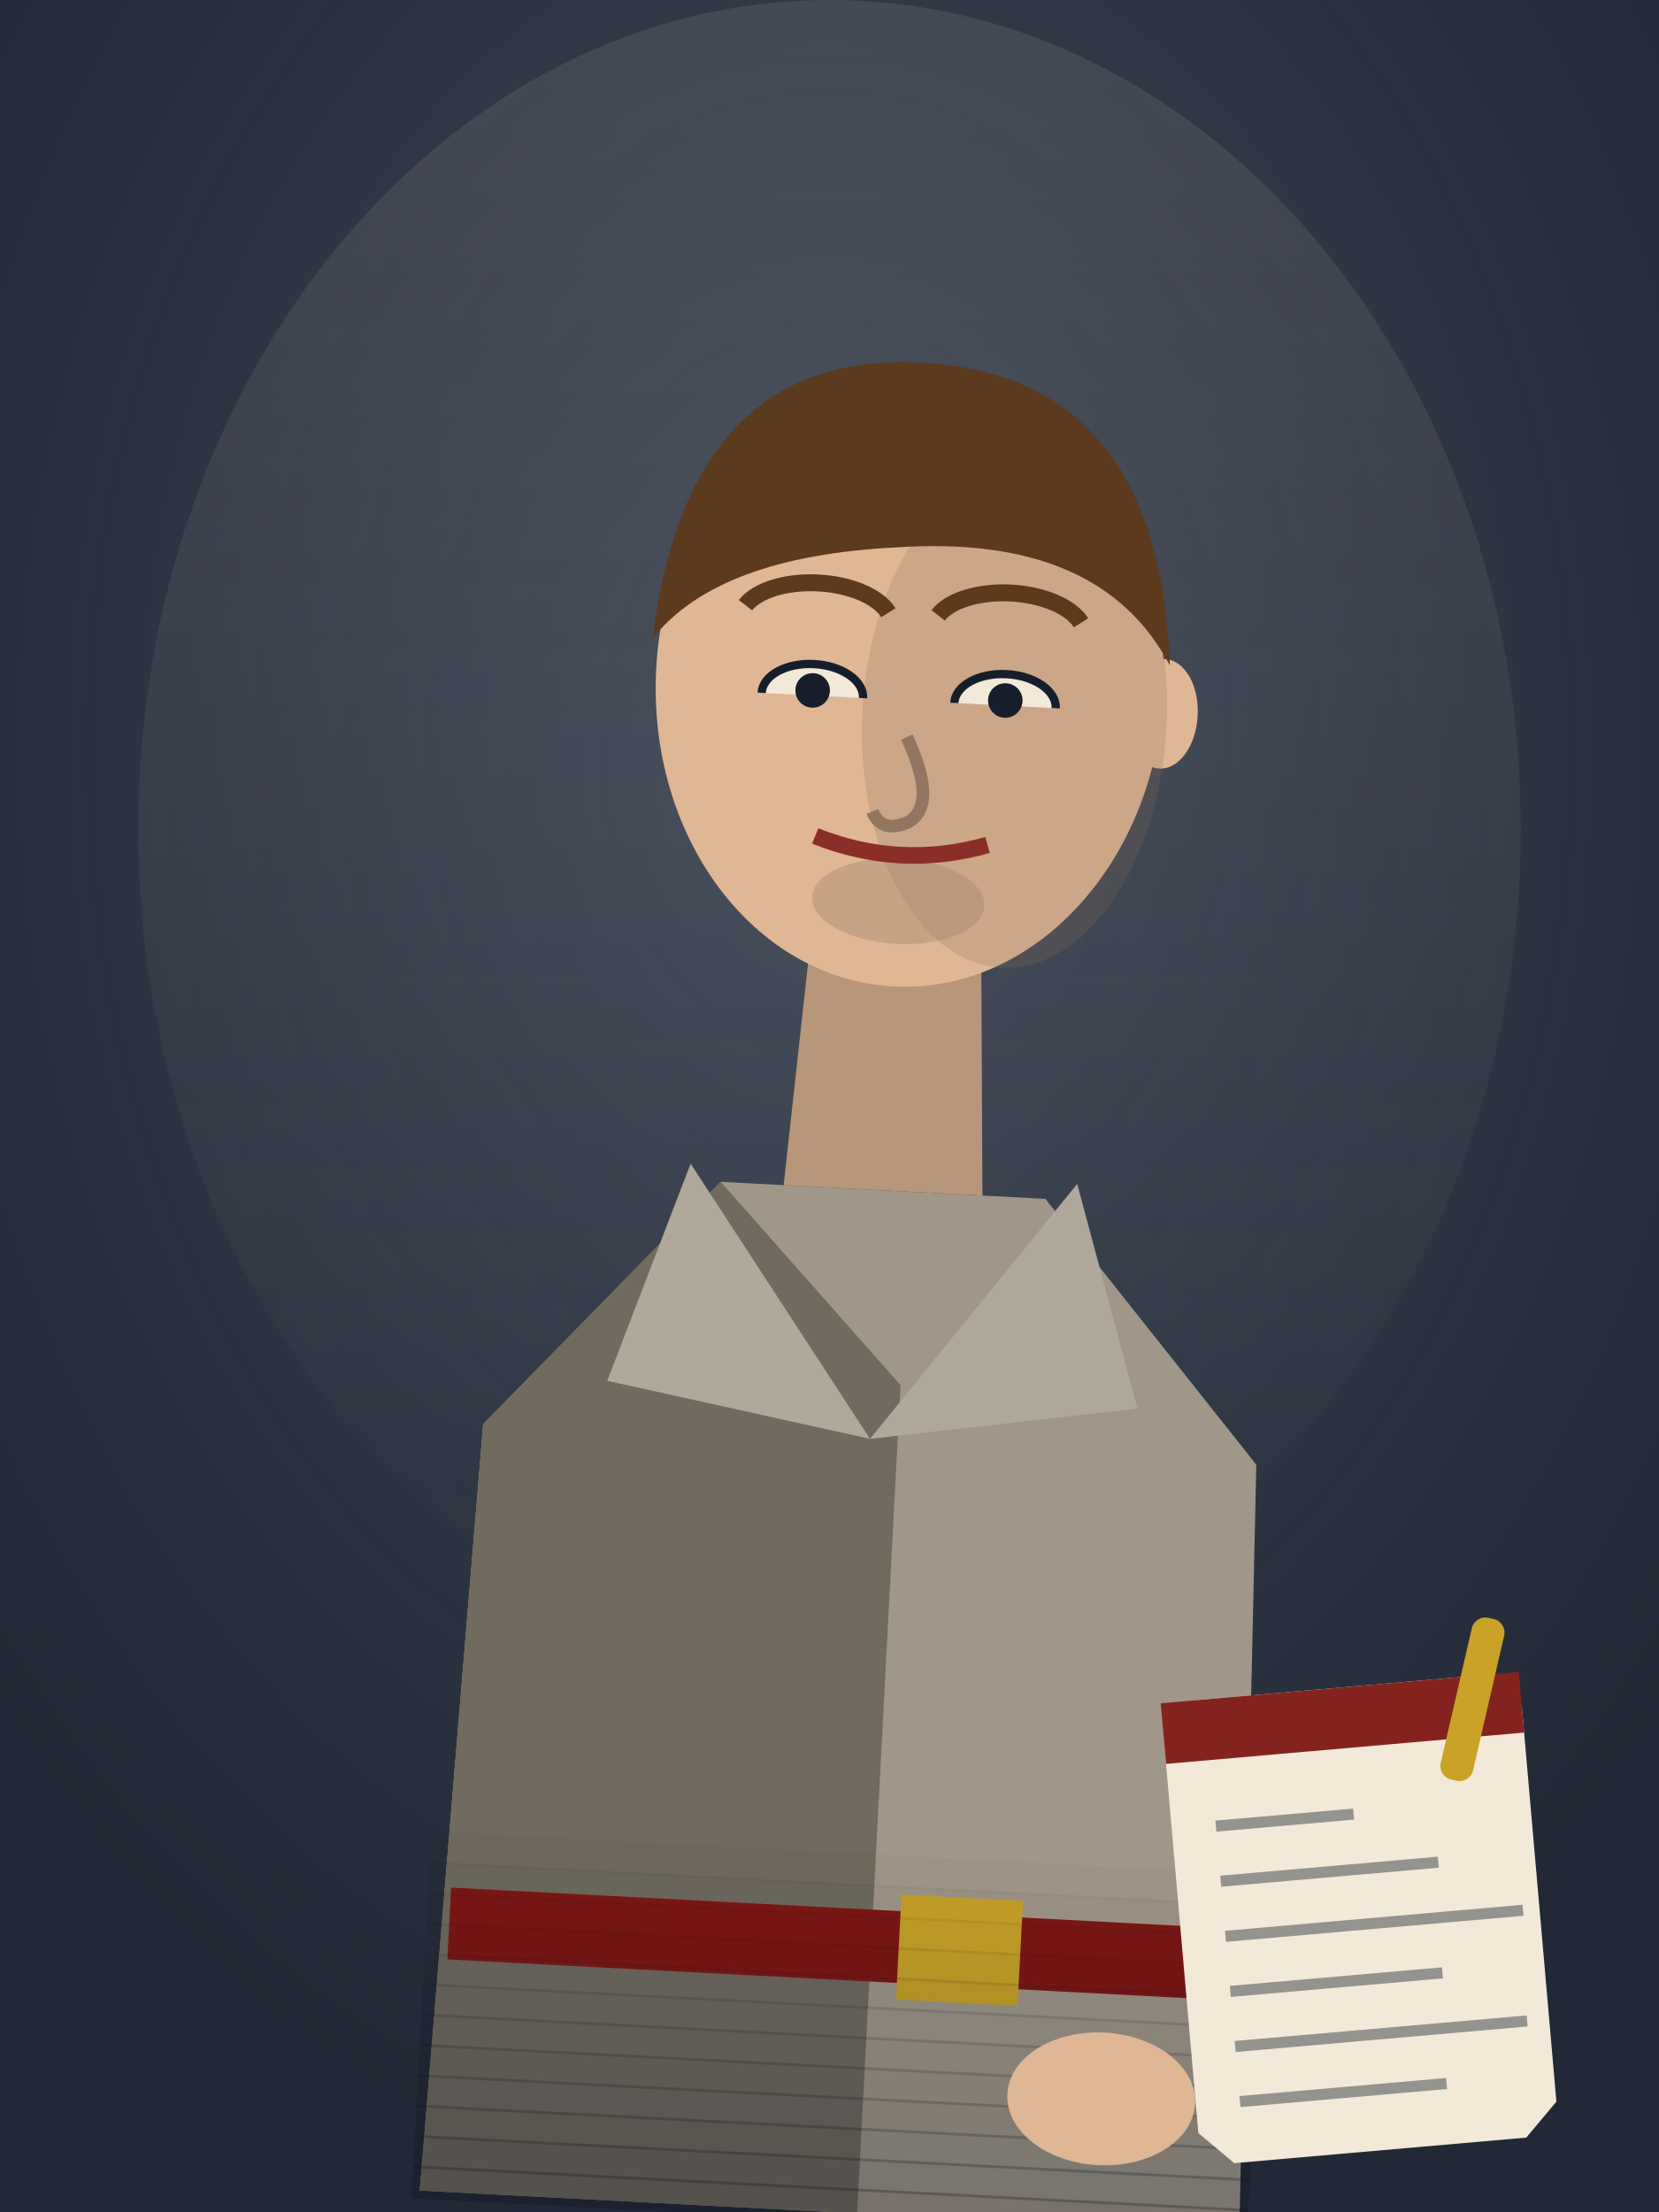
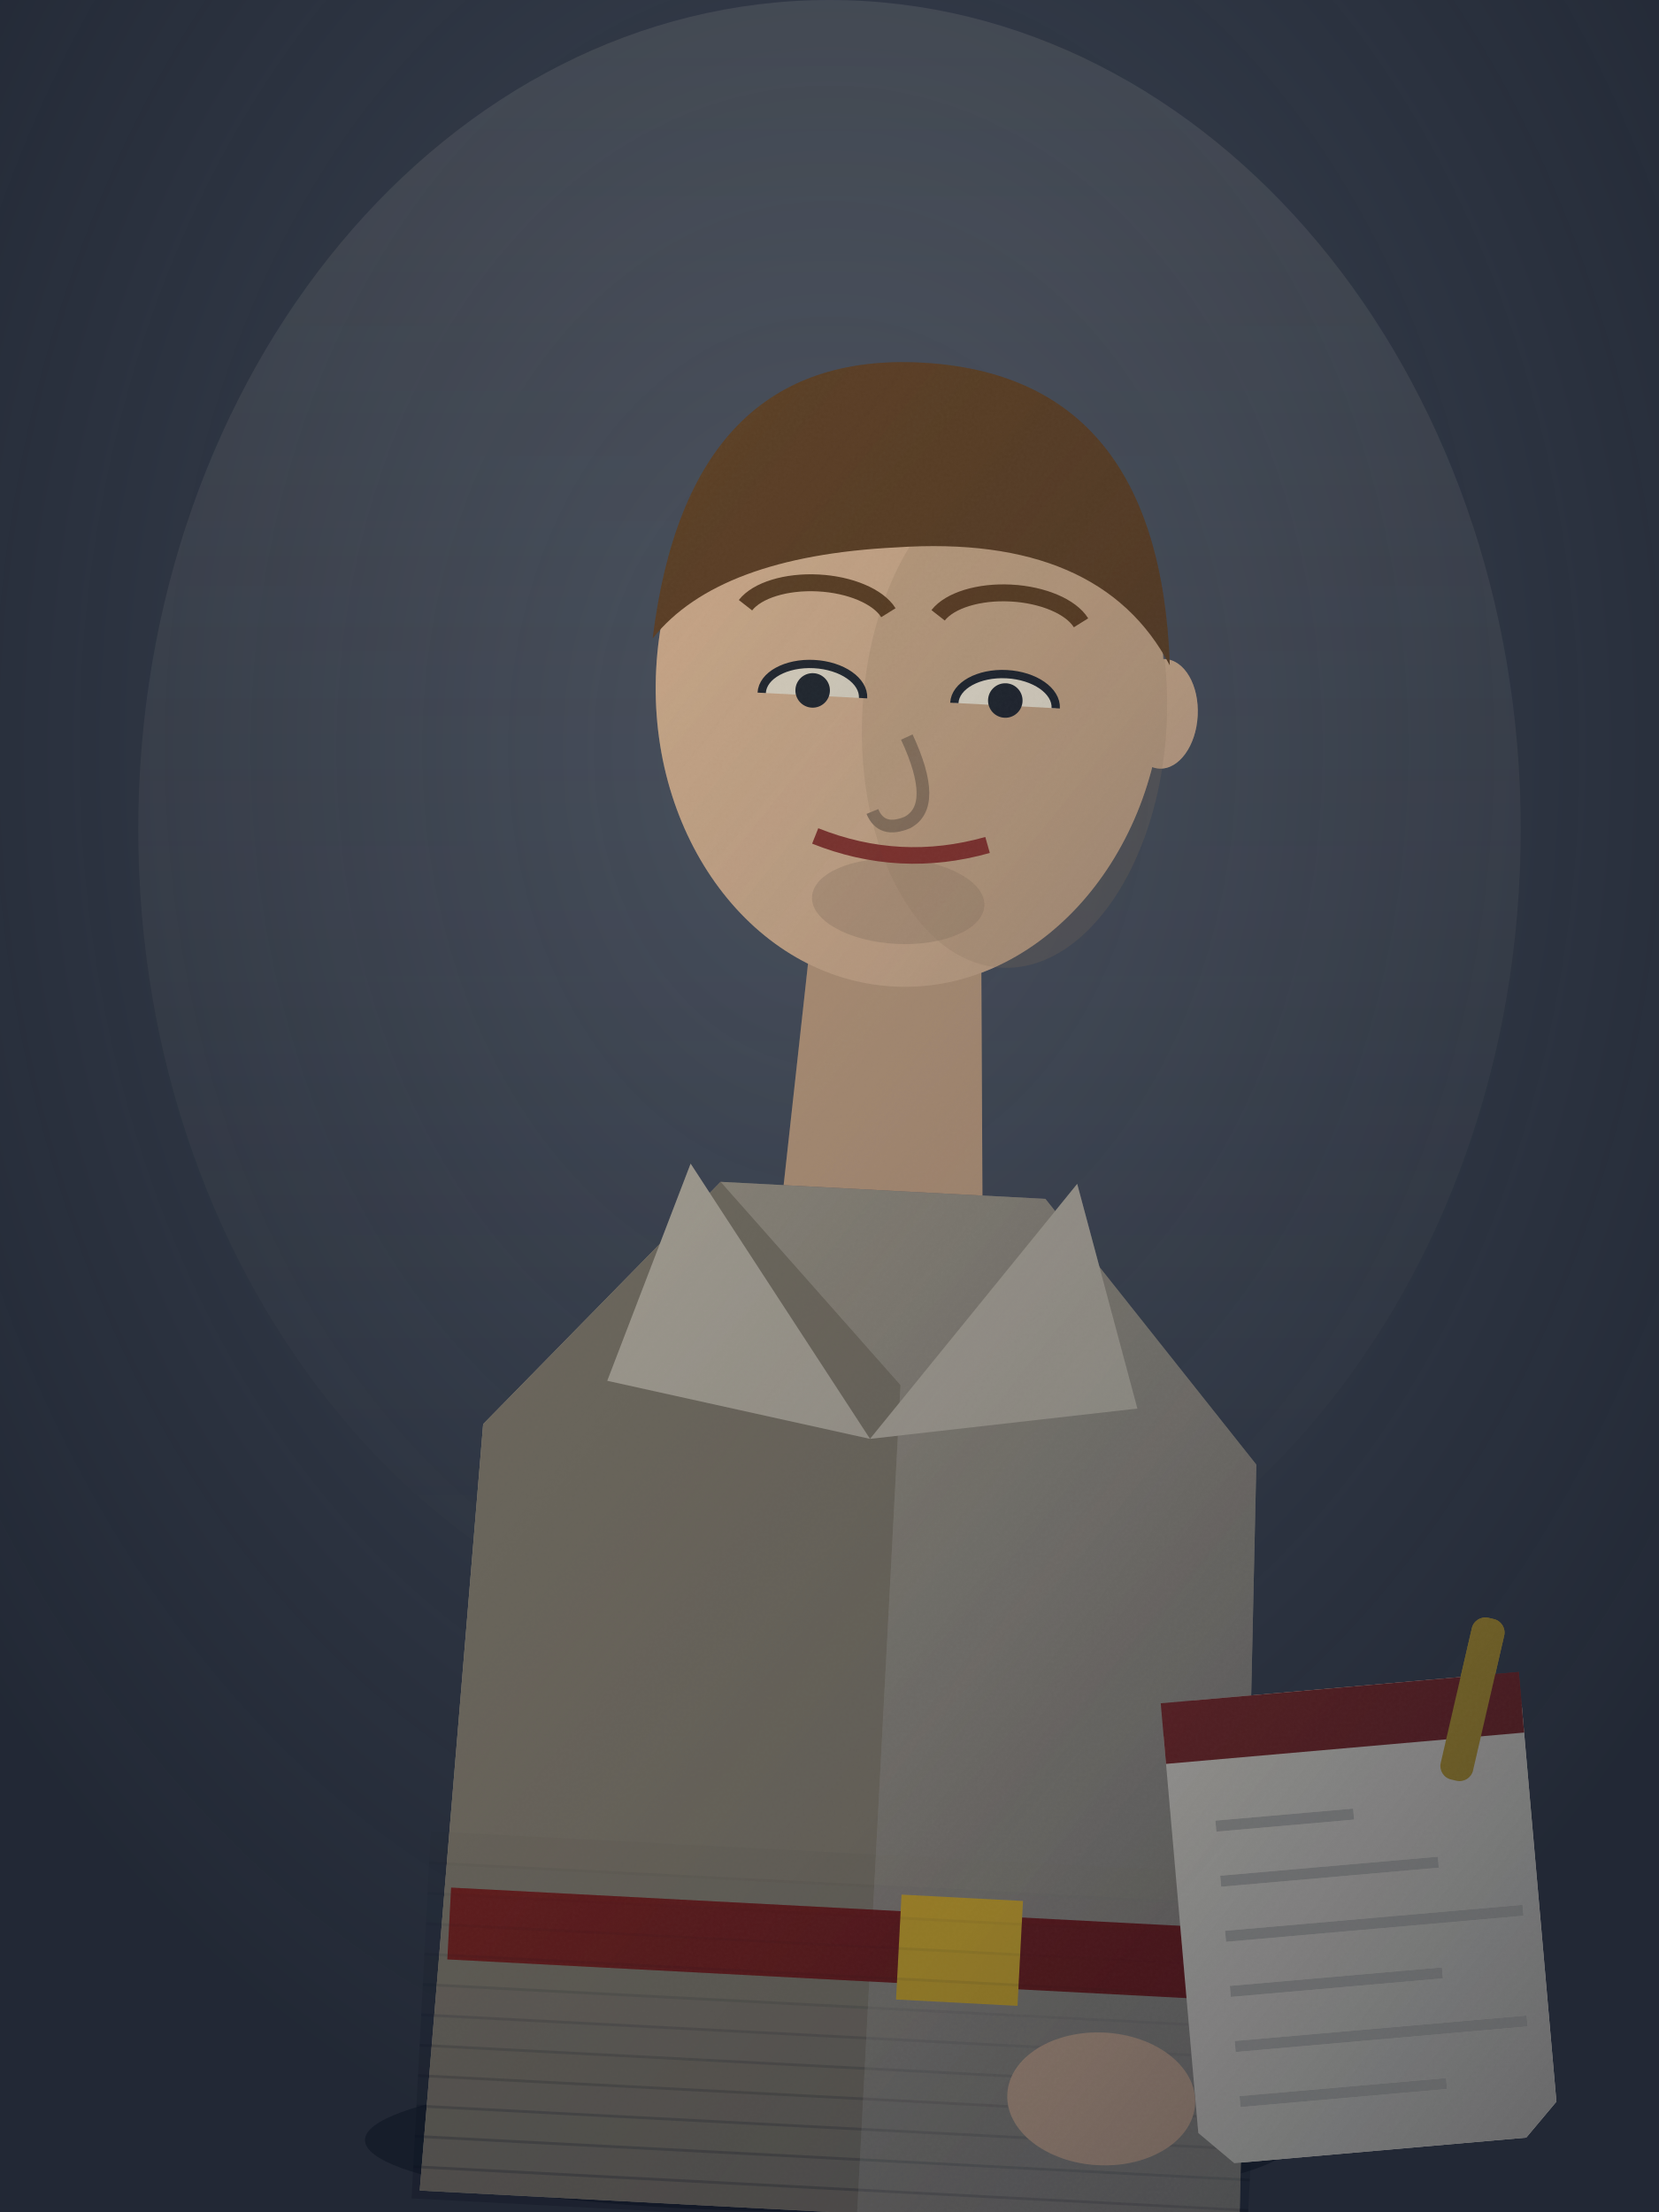
<svg xmlns="http://www.w3.org/2000/svg" width="600" height="800" viewBox="0 0 600 800">
  <defs>
    <radialGradient id="fondo-09" cx="50%" cy="34%" r="66%">
      <stop offset="0%" stop-color="#37404f" stop-opacity="0.95" />
      <stop offset="100%" stop-color="#0B1220" stop-opacity="0.9" />
    </radialGradient>
    <linearGradient id="vetro-09" x1="0%" y1="0%" x2="0%" y2="100%">
      <stop offset="0%" stop-color="#F2E9D8" stop-opacity="0.1" />
      <stop offset="100%" stop-color="#F2E9D8" stop-opacity="0" />
    </linearGradient>
+     <linearGradient id="ombra-09" x1="15%" y1="0%" x2="100%" y2="90%">
+       <stop offset="0%" stop-color="#111C2E" stop-opacity="0" />
+       <stop offset="45%" stop-color="#111C2E" stop-opacity="0.22" />
+       <stop offset="100%" stop-color="#0B1220" stop-opacity="0.6" />
+     </linearGradient>
+     <linearGradient id="chiave-09" x1="0%" y1="0%" x2="75%" y2="85%">
+       <stop offset="0%" stop-color="#E0C365" stop-opacity="0.3" />
+       <stop offset="40%" stop-color="#E0C365" stop-opacity="0.06" />
+       <stop offset="100%" stop-color="#E0C365" stop-opacity="0" />
+     </linearGradient>
+     <filter id="grana-09" x="0%" y="0%" width="100%" height="100%">
+       <feTurbulence type="fractalNoise" baseFrequency="0.9" numOctaves="4" seed="0.9" result="rumore" />
+       <feColorMatrix type="saturate" values="0" in="rumore" result="grigio" />
+       <feComponentTransfer in="grigio" result="contrasto">
+         <feFuncA type="linear" slope="0.55" intercept="0" />
+       </feComponentTransfer>
+     </filter>
  </defs>
  <rect x="0" y="0" width="600" height="800" fill="url(#fondo-09)" />
  <ellipse cx="300" cy="300" rx="250" ry="300" fill="url(#vetro-09)" />
+   <ellipse cx="300" cy="774" rx="168" ry="26" fill="rgba(11,18,32,0.5)" />
  <g transform="rotate(3 300 800)">
    <g id="busto">
      <path d="M 241.2 430 L 358.8 430 L 440 522 L 448.4 800 L 151.6 800 L 160 522 Z" fill="#a09788" />
      <path d="M 241.2 430 L 310 500 L 310 800 L 151.6 800 L 160 522 Z" fill="#706a5f" />
      <rect x="157.2" y="690" width="285.6" height="26" fill="#7E1712" />
      <rect x="320" y="684" width="44" height="38" fill="#C9A227" />
      <path d="M 230 424 L 300 520 L 204 504 Z" fill="#afa89b" />
      <path d="M 370 424 L 300 520 L 396 504 Z" fill="#afa89b" />
      <rect x="148.8" y="670" width="302.4" height="12" fill="rgba(11,18,32,0.03)" />
      <rect x="148.8" y="681" width="302.4" height="12" fill="rgba(11,18,32,0.052)" />
      <rect x="148.8" y="692" width="302.4" height="12" fill="rgba(11,18,32,0.074)" />
      <rect x="148.8" y="703" width="302.4" height="12" fill="rgba(11,18,32,0.096)" />
      <rect x="148.8" y="714" width="302.4" height="12" fill="rgba(11,18,32,0.118)" />
      <rect x="148.8" y="725" width="302.4" height="12" fill="rgba(11,18,32,0.14)" />
      <rect x="148.8" y="736" width="302.4" height="12" fill="rgba(11,18,32,0.162)" />
      <rect x="148.8" y="747" width="302.4" height="12" fill="rgba(11,18,32,0.184)" />
      <rect x="148.8" y="758" width="302.4" height="12" fill="rgba(11,18,32,0.206)" />
      <rect x="148.8" y="769" width="302.4" height="12" fill="rgba(11,18,32,0.228)" />
      <rect x="148.8" y="780" width="302.4" height="12" fill="rgba(11,18,32,0.25)" />
      <rect x="148.8" y="791" width="302.4" height="12" fill="rgba(11,18,32,0.272)" />
    </g>
    <g id="testa">
      <path d="M 270 325.315 L 330 325.315 L 336 430 L 264 430 Z" fill="#b7967a" />
      <ellipse cx="300" cy="246" rx="91.8" ry="110.16" fill="#DFB795" />
      <ellipse cx="391.8" cy="252.61" rx="12.852" ry="19.829" fill="#DFB795" />
      <ellipse cx="338.556" cy="257.016" rx="55.08" ry="90.331" fill="rgba(134,110,89,0.22)" />
    </g>
    <g id="capelli">
      <path d="M 206.364 234.984 q 7.344 -104.652 91.8 -104.652 q 86.292 0 95.472 104.652 q -27.54 -46.267 -100.98 -37.454 q -64.26 6.61 -86.292 37.454 Z" fill="#5C3A1E" />
    </g>
    <g id="volto">
      <path d="M 300 265.829 q 12.852 24.235 1.836 30.845 q -9.18 4.406 -12.852 -3.305" fill="none" stroke="#917761" stroke-width="4.59" stroke-linecap="butt" />
      <ellipse cx="300" cy="325.315" rx="31.212" ry="15.422" fill="rgba(156,128,104,0.35)" />
      <path d="M 239.237 221.273 A 27.54 14.321 0 0 1 290.995 221.273" fill="none" stroke="#5C3A1E" stroke-width="6.12" stroke-linecap="butt" transform="rotate(0 265.116 226.171)" />
      <path d="M 309.005 221.273 A 27.54 14.321 0 0 1 360.763 221.273" fill="none" stroke="#5C3A1E" stroke-width="6.12" stroke-linecap="butt" transform="rotate(0 334.884 226.171)" />
      <g>
        <path d="M 246.756 252.61 A 18.36 11.383 0 0 1 283.476 252.61" fill="#F2E9D8" stroke="#171e2b" stroke-width="3" />
        <circle cx="265.116" cy="250.774" r="6.242" fill="#171e2b" />
      </g>
      <g>
        <path d="M 316.524 252.61 A 18.36 11.383 0 0 1 353.244 252.61" fill="#F2E9D8" stroke="#171e2b" stroke-width="3" />
        <circle cx="334.884" cy="250.774" r="6.242" fill="#171e2b" />
      </g>
      <path d="M 268.788 303.283 q 31.212 10.612 62.424 0" fill="none" stroke="#8b2e2a" stroke-width="6" stroke-linecap="butt" />
    </g>
    <g id="accessorio">
      <g transform="translate(410 610) rotate(-8)">
        <path d="M 12 0 L 118 0 L 130 12 L 130 156 L 118 168 L 12 168 L 0 156 L 0 12 Z" fill="#F2E9D8" />
        <rect x="0" y="0" width="130" height="22" fill="#84231e" />
        <rect x="16" y="44" width="50" height="4" fill="rgba(11,18,32,0.4)" />
        <rect x="16" y="64" width="79" height="4" fill="rgba(11,18,32,0.4)" />
        <rect x="16" y="84" width="108" height="4" fill="rgba(11,18,32,0.4)" />
        <rect x="16" y="104" width="77" height="4" fill="rgba(11,18,32,0.4)" />
        <rect x="16" y="124" width="106" height="4" fill="rgba(11,18,32,0.4)" />
        <rect x="16" y="144" width="75" height="4" fill="rgba(11,18,32,0.4)" />
        <rect x="116" y="-22" width="12" height="60" rx="5" fill="#C9A227" transform="rotate(18 116 -22)" />
      </g>
      <ellipse cx="396" cy="754" rx="34" ry="24" fill="#DFB795" />
    </g>
    <g id="maschera-ballo" display="none">
      <path d="M 206.364 248.203 q 27.54 -46.267 93.636 -46.267 q 66.096 0 93.636 46.267 q -22.032 55.08 -93.636 55.08 q -71.604 0 -93.636 -55.08 Z" fill="#7E1712" />
      <ellipse cx="265.116" cy="250.406" rx="22.032" ry="16.524" fill="#101724" />
      <ellipse cx="334.884" cy="250.406" rx="22.032" ry="16.524" fill="#101724" />
      <path d="M 206.364 248.203 q 27.54 -46.267 93.636 -46.267 q 66.096 0 93.636 46.267" fill="none" stroke="#C9A227" stroke-width="5" />
      <path d="M 206.364 250.406 l -45.9 17.626 M 393.636 250.406 l 45.9 17.626" stroke="#C9A227" stroke-width="3" fill="none" />
    </g>
  </g>
+   <mask id="sagoma-09" maskUnits="userSpaceOnUse">
+     <rect x="0" y="0" width="600" height="800" fill="#000000" />
+     <g transform="rotate(3 300 800)">
+       <g id="busto">
+         <path d="M 241.2 430 L 358.8 430 L 440 522 L 448.4 800 L 151.6 800 L 160 522 Z" fill="#ffffff" />
+         <path d="M 241.2 430 L 310 500 L 310 800 L 151.6 800 L 160 522 Z" fill="#706a5f" />
+         <rect x="157.2" y="690" width="285.6" height="26" fill="#ffffff" />
+         <rect x="320" y="684" width="44" height="38" fill="#C9A227" />
+         <path d="M 230 424 L 300 520 L 204 504 Z" fill="#afa89b" />
+         <path d="M 370 424 L 300 520 L 396 504 Z" fill="#afa89b" />
+         <rect x="148.8" y="670" width="302.4" height="12" fill="rgba(11,18,32,0.03)" />
+         <rect x="148.8" y="681" width="302.4" height="12" fill="rgba(11,18,32,0.052)" />
+         <rect x="148.8" y="692" width="302.4" height="12" fill="rgba(11,18,32,0.074)" />
+         <rect x="148.8" y="703" width="302.4" height="12" fill="rgba(11,18,32,0.096)" />
+         <rect x="148.8" y="714" width="302.4" height="12" fill="rgba(11,18,32,0.118)" />
+         <rect x="148.8" y="725" width="302.4" height="12" fill="rgba(11,18,32,0.14)" />
+         <rect x="148.8" y="736" width="302.4" height="12" fill="rgba(11,18,32,0.162)" />
+         <rect x="148.8" y="747" width="302.4" height="12" fill="rgba(11,18,32,0.184)" />
+         <rect x="148.8" y="758" width="302.4" height="12" fill="rgba(11,18,32,0.206)" />
+         <rect x="148.8" y="769" width="302.4" height="12" fill="rgba(11,18,32,0.228)" />
+         <rect x="148.8" y="780" width="302.4" height="12" fill="rgba(11,18,32,0.25)" />
+         <rect x="148.8" y="791" width="302.4" height="12" fill="rgba(11,18,32,0.272)" />
+       </g>
+       <g id="testa">
+         <path d="M 270 325.315 L 330 325.315 L 336 430 L 264 430 Z" fill="#b7967a" />
+         <ellipse cx="300" cy="246" rx="91.8" ry="110.16" fill="#ffffff" />
+         <ellipse cx="391.8" cy="252.61" rx="12.852" ry="19.829" fill="#ffffff" />
+         <ellipse cx="338.556" cy="257.016" rx="55.08" ry="90.331" fill="rgba(134,110,89,0.22)" />
+       </g>
+       <g id="capelli">
+         <path d="M 206.364 234.984 q 7.344 -104.652 91.8 -104.652 q 86.292 0 95.472 104.652 q -27.54 -46.267 -100.98 -37.454 q -64.26 6.61 -86.292 37.454 Z" fill="#ffffff" />
+       </g>
+       <g id="accessorio">
+         <g transform="translate(410 610) rotate(-8)">
+           <path d="M 12 0 L 118 0 L 130 12 L 130 156 L 118 168 L 12 168 L 0 156 L 0 12 Z" fill="#ffffff" />
+           <rect x="0" y="0" width="130" height="22" fill="#ffffff" />
+           <rect x="16" y="44" width="50" height="4" fill="rgba(11,18,32,0.4)" />
+           <rect x="16" y="64" width="79" height="4" fill="rgba(11,18,32,0.4)" />
+           <rect x="16" y="84" width="108" height="4" fill="rgba(11,18,32,0.4)" />
+           <rect x="16" y="104" width="77" height="4" fill="rgba(11,18,32,0.4)" />
+           <rect x="16" y="124" width="106" height="4" fill="rgba(11,18,32,0.4)" />
+           <rect x="16" y="144" width="75" height="4" fill="rgba(11,18,32,0.4)" />
+           <rect x="116" y="-22" width="12" height="60" rx="5" fill="#ffffff" transform="rotate(18 116 -22)" />
+         </g>
+         <ellipse cx="396" cy="754" rx="34" ry="24" fill="#ffffff" />
+       </g>
+     </g>
+   </mask>
+   <g mask="url(#sagoma-09)">
+     <rect x="0" y="0" width="600" height="800" fill="url(#ombra-09)" />
+     <rect x="0" y="0" width="600" height="800" fill="url(#chiave-09)" />
+     <rect x="0" y="0" width="600" height="800" fill="#F2E9D8" opacity="0.05" filter="url(#grana-09)" />
+   </g>
</svg>
